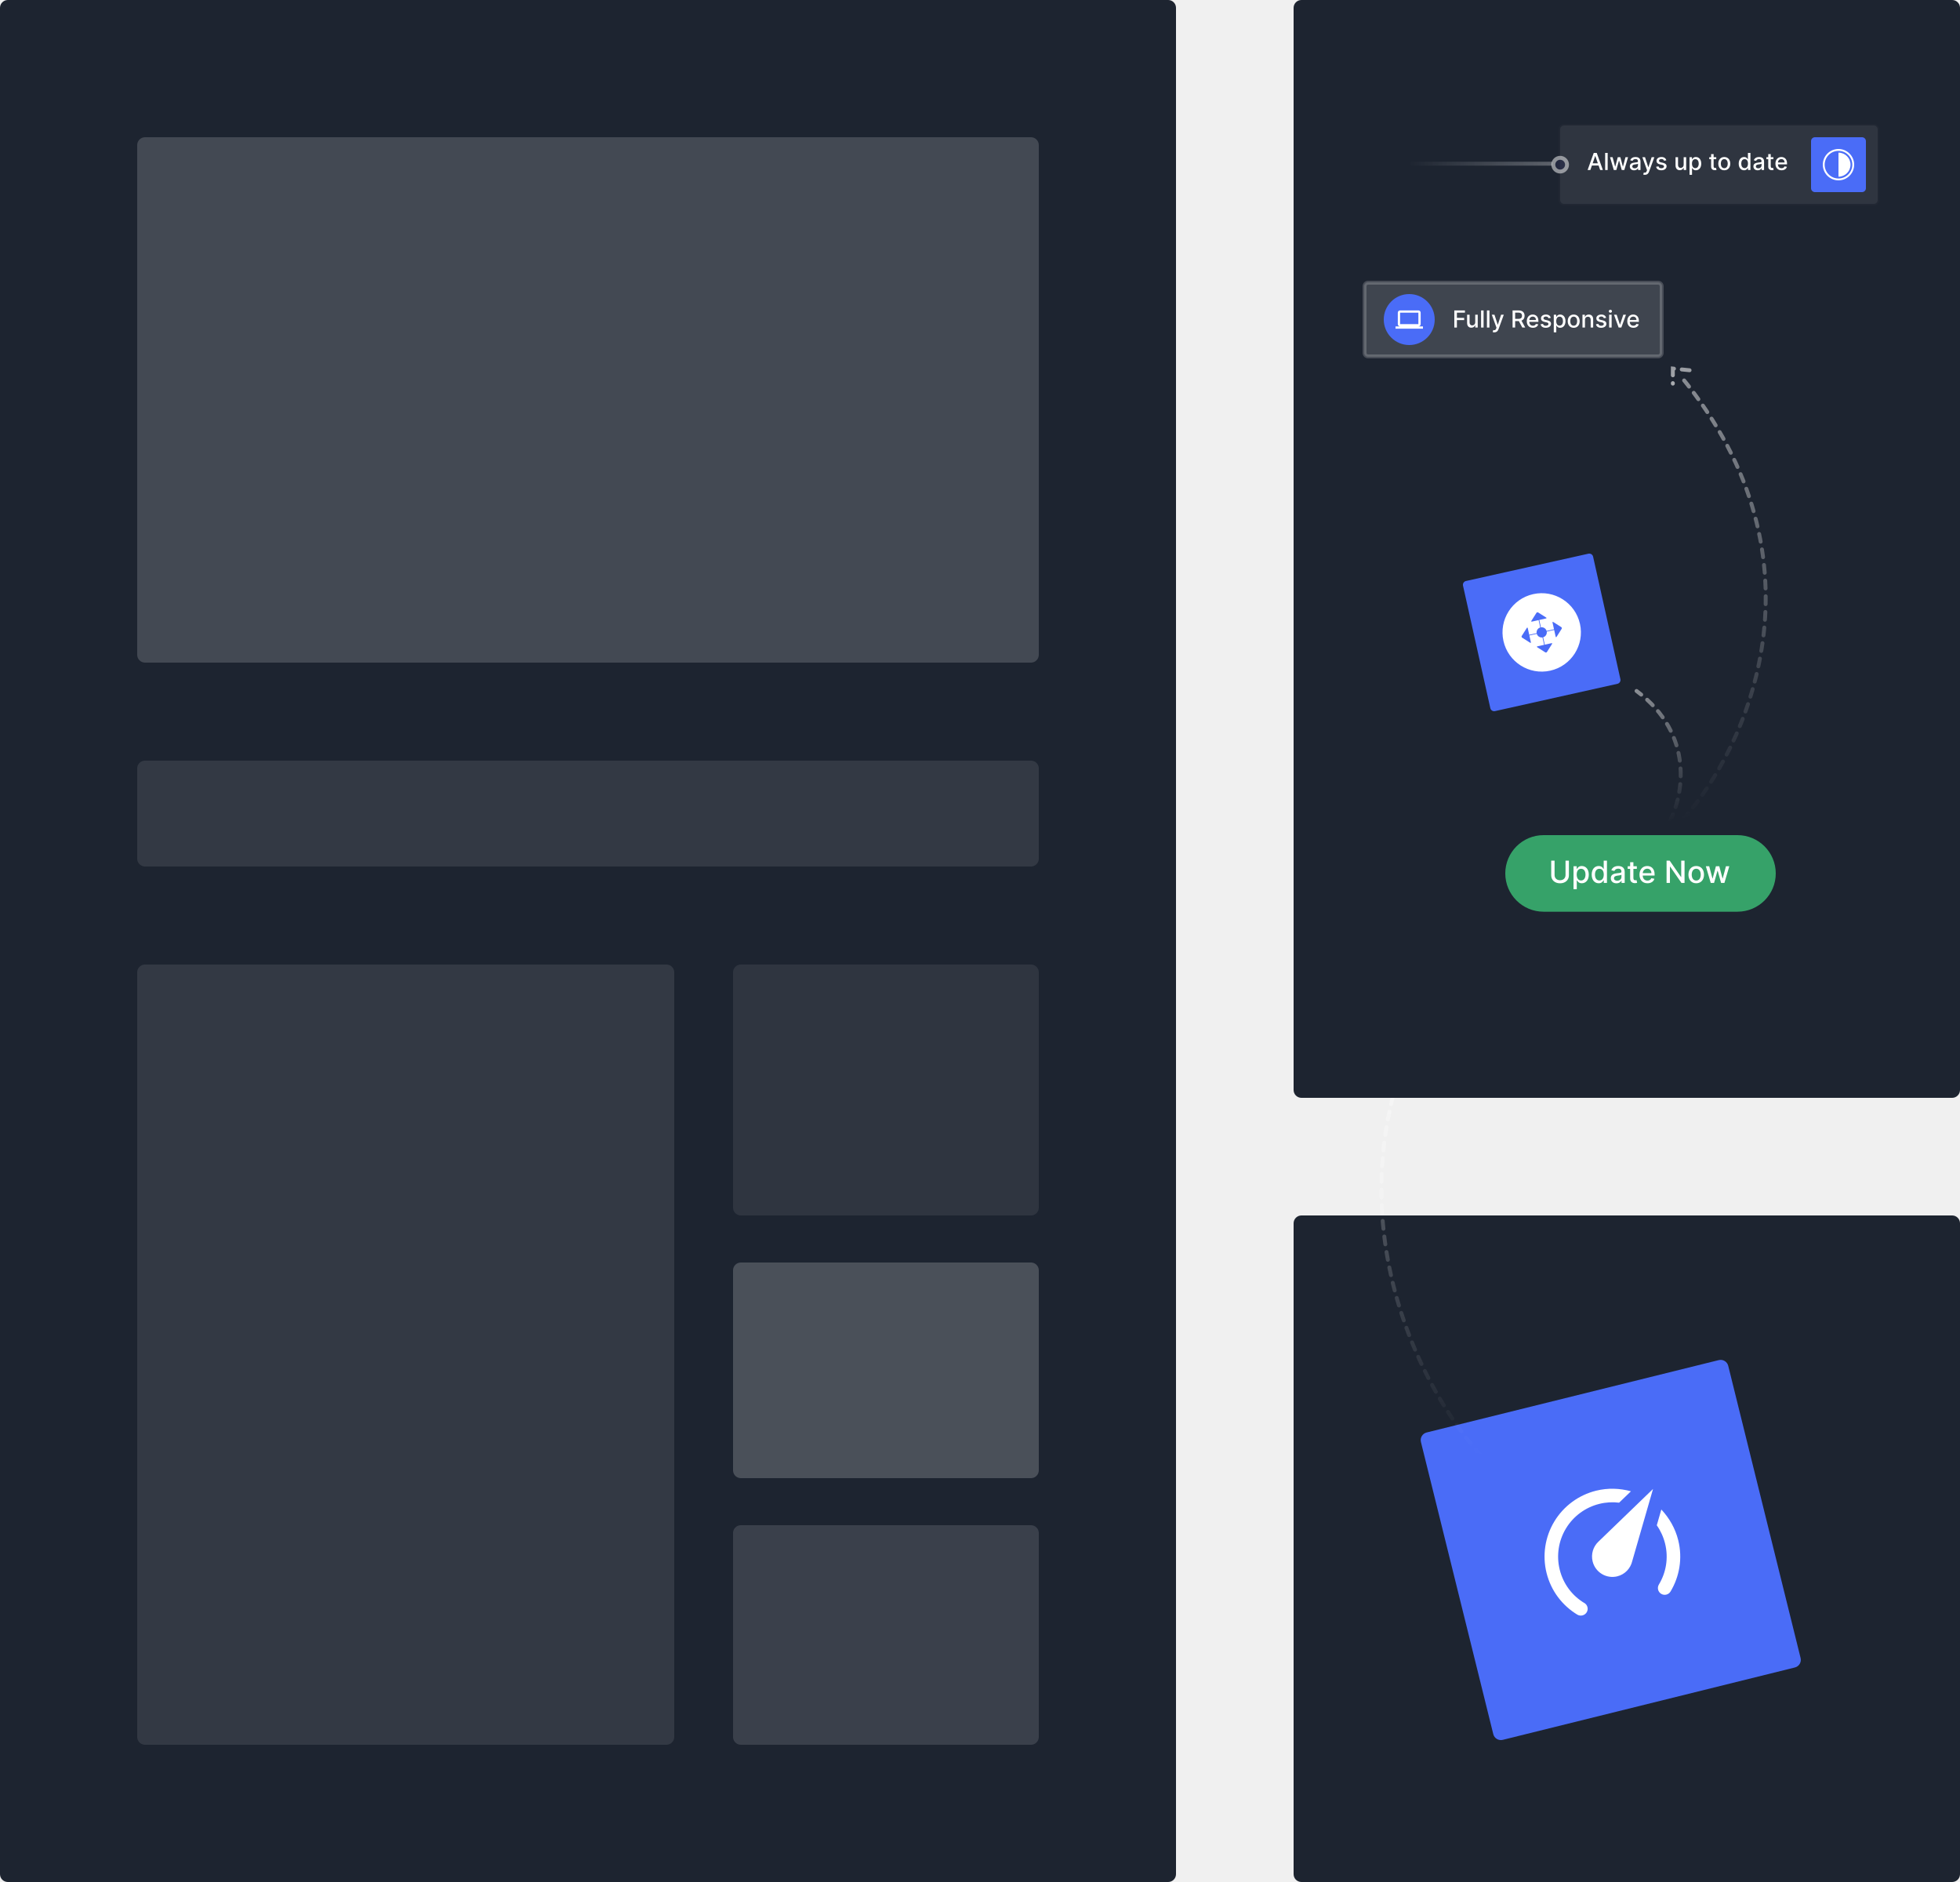
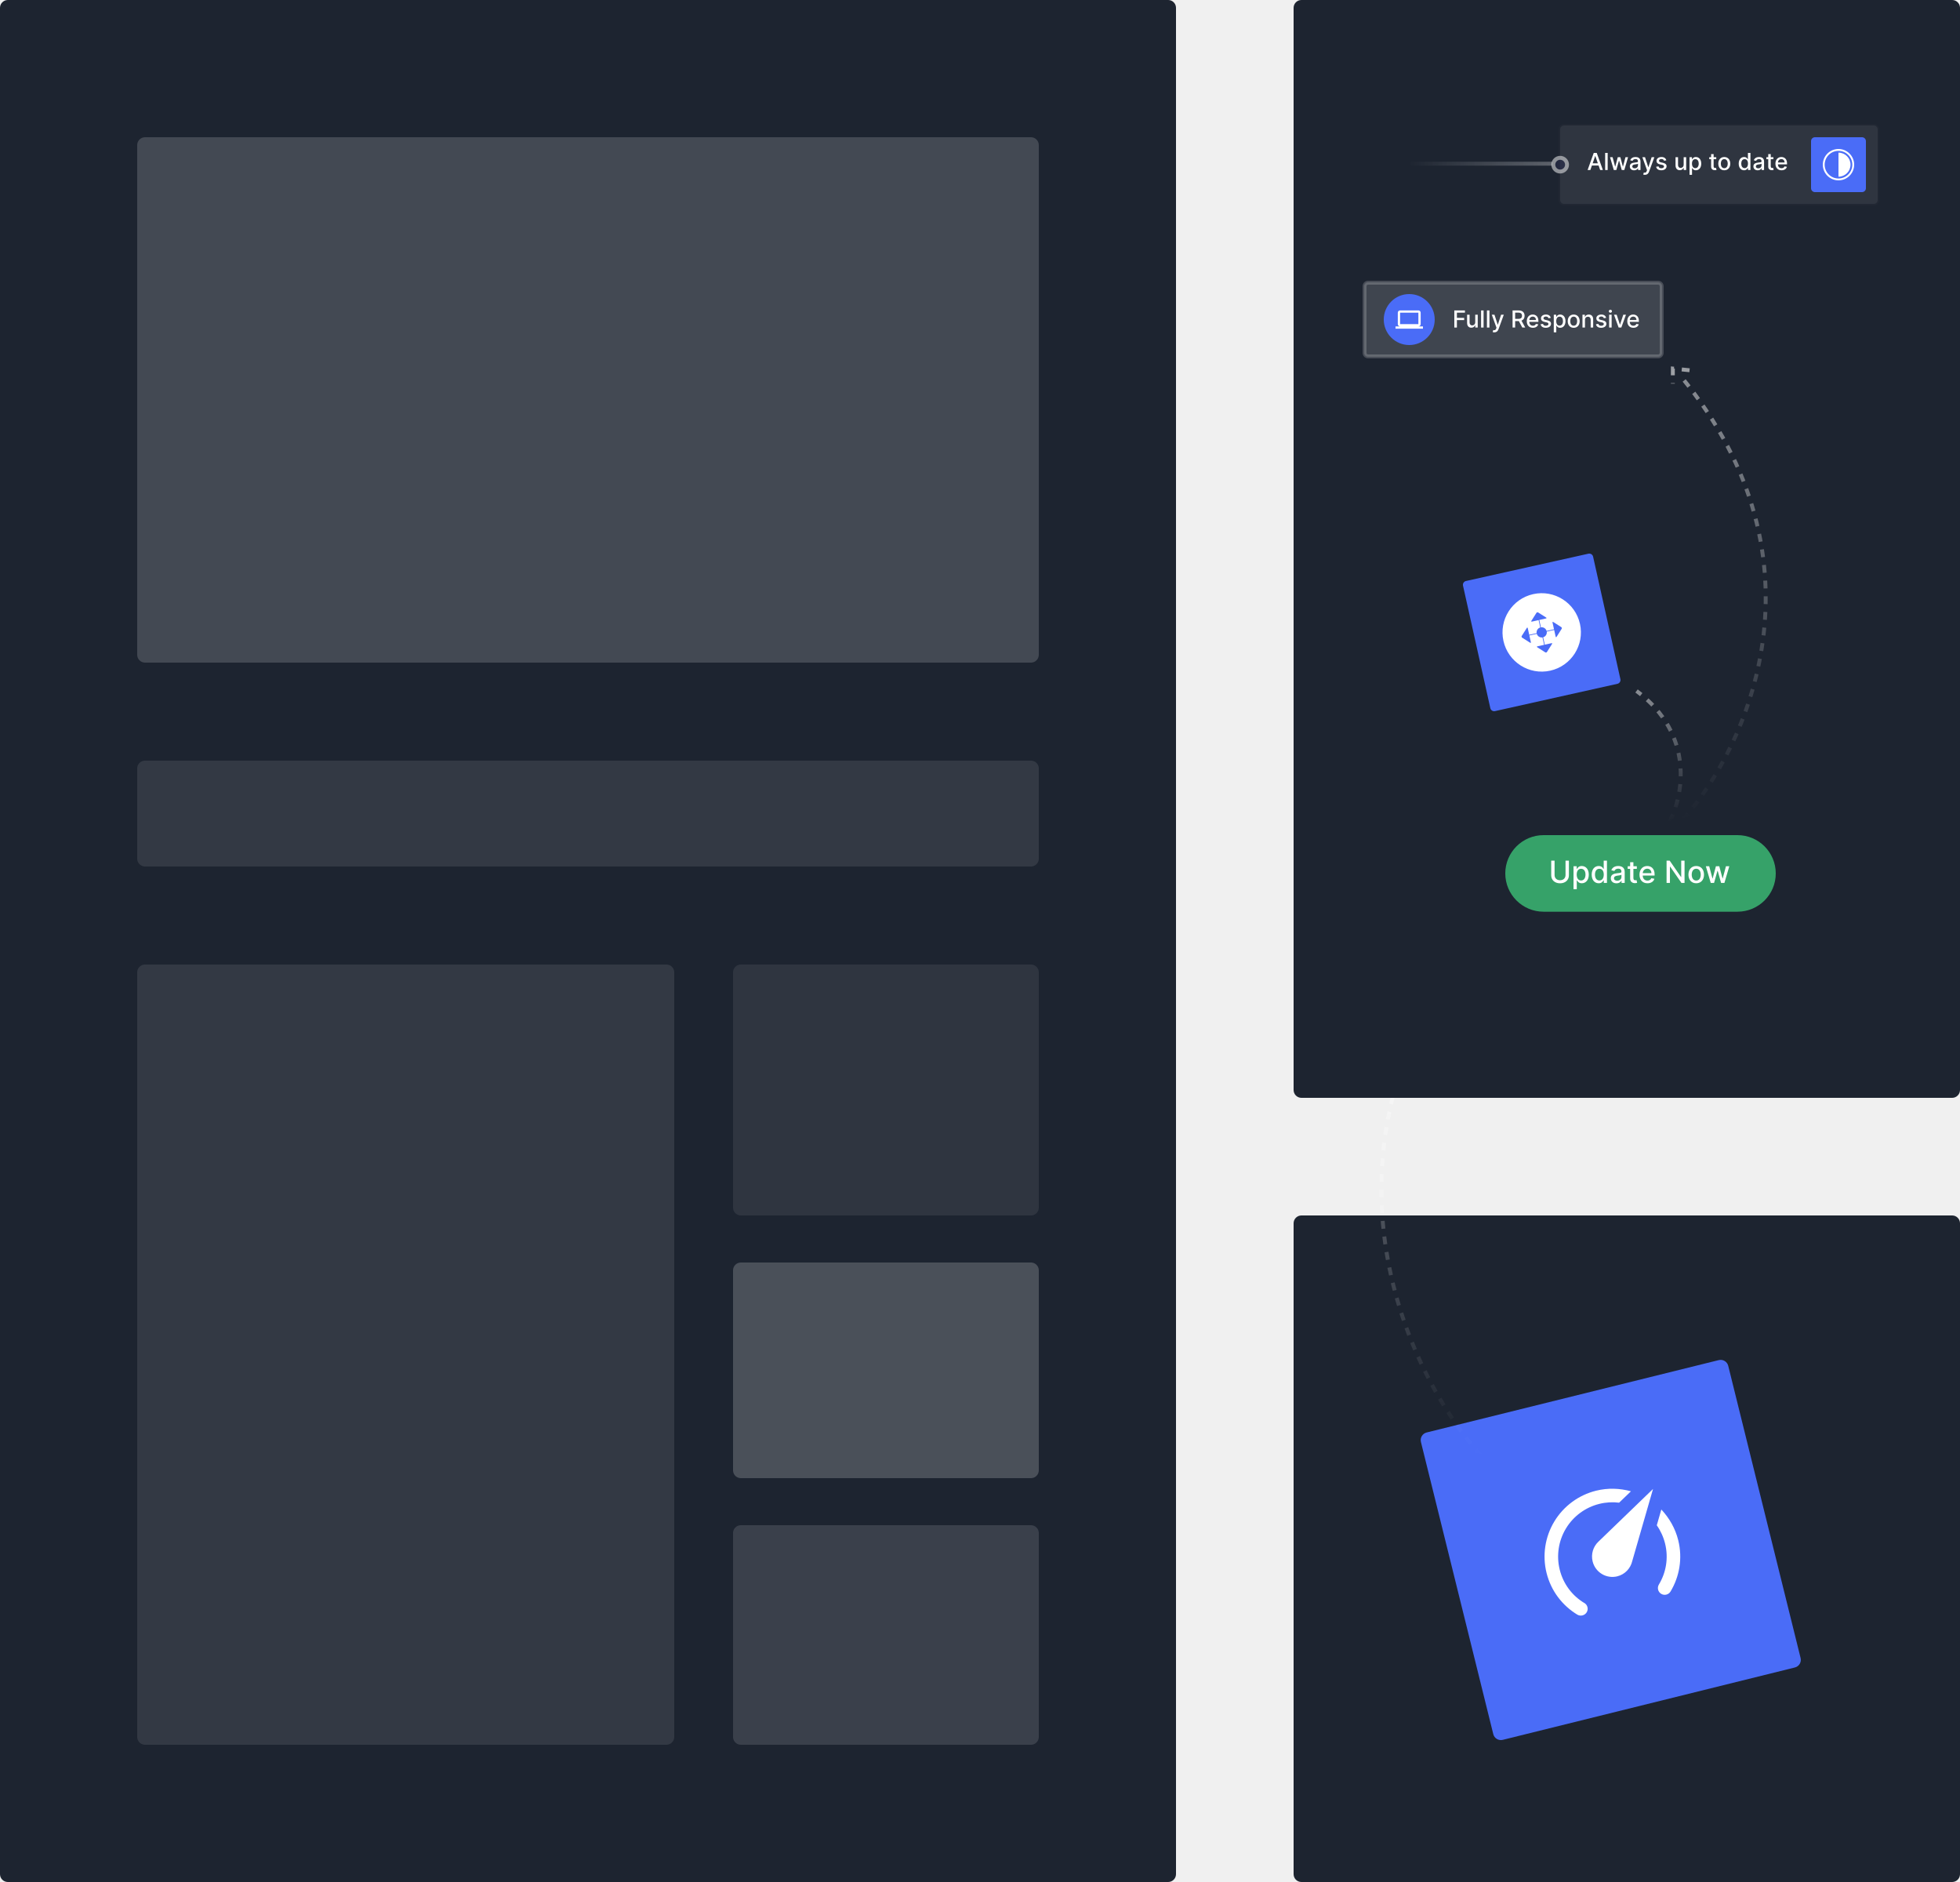
<svg xmlns="http://www.w3.org/2000/svg" width="500" height="480" viewBox="0 0 500 480" fill="none">
  <rect x="330" y="310" width="170" height="170" rx="2" fill="#1D2430" />
  <rect x="362" y="365.831" width="80.765" height="80.765" rx="2" transform="rotate(-13.9128 362 365.831)" fill="#4A6CF7" />
  <path d="M412.572 402.039C411.235 402.37 409.822 402.156 408.643 401.445C407.464 400.734 406.615 399.584 406.284 398.247C405.818 396.366 406.435 394.466 407.718 393.239L421.691 379.757L416.388 398.152C415.956 400.006 414.538 401.552 412.572 402.039ZM407.162 380.2C410.203 379.447 413.25 379.583 416.061 380.349L413.037 383.256C411.434 383.047 409.675 383.144 407.995 383.56C404.43 384.443 401.363 386.705 399.467 389.85C397.571 392.995 397.002 396.764 397.884 400.328C398.804 404.041 401.131 407.03 404.167 408.846L404.183 408.842C405.001 409.334 405.263 410.393 404.77 411.21C404.277 412.028 403.202 412.294 402.389 411.818C398.595 409.531 395.673 405.797 394.525 401.16C393.421 396.705 394.132 391.994 396.502 388.063C398.873 384.132 402.707 381.304 407.162 380.2ZM428.123 392.838C429.271 397.474 428.43 402.14 426.143 405.934C425.646 406.735 424.587 406.997 423.77 406.504C422.952 406.011 422.69 404.953 423.183 404.135C425.016 401.096 425.683 397.382 424.763 393.67C424.347 391.99 423.612 390.389 422.649 389.023L423.808 384.992C425.826 387.166 427.365 389.78 428.123 392.838Z" fill="white" />
  <rect width="300" height="480" rx="2" fill="#1D2430" />
  <rect x="35" y="35" width="230" height="134" rx="2" fill="white" fill-opacity="0.17" />
  <rect opacity="0.1" x="35" y="194" width="230" height="27" rx="2" fill="white" />
  <rect opacity="0.1" x="35" y="246" width="137" height="199" rx="2" fill="white" />
  <rect opacity="0.08" x="187" y="246" width="78" height="64" rx="2" fill="white" />
  <rect opacity="0.2" x="187" y="322" width="78" height="55" rx="2" fill="white" />
  <rect opacity="0.2" x="187" y="389" width="78" height="56" rx="2" fill="white" fill-opacity="0.65" />
-   <path d="M377.795 371.295C358.482 349.772 331.574 292.451 378.448 235.357" stroke="url(#paint0_linear_50_445)" stroke-linecap="round" strokeLinejoin="round" stroke-dasharray="2 2" />
-   <path d="M375.753 233.513L380.883 233V237.617" stroke="url(#paint1_linear_50_445)" stroke-linecap="round" strokeLinejoin="round" stroke-dasharray="2 2" />
+   <path d="M377.795 371.295C358.482 349.772 331.574 292.451 378.448 235.357" stroke="url(#paint0_linear_50_445)" strokeLinecap="round" strokeLinejoin="round" stroke-dasharray="2 2" />
+   <path d="M375.753 233.513L380.883 233V237.617" stroke="url(#paint1_linear_50_445)" strokeLinecap="round" strokeLinejoin="round" stroke-dasharray="2 2" />
  <rect x="330" width="170" height="280" rx="2" fill="#1D2430" />
  <rect x="384" y="213" width="69" height="19.528" rx="9.764" fill="#36A269" />
  <path d="M399.37 219.509V223.177C399.37 223.948 398.838 224.502 397.972 224.502C397.109 224.502 396.574 223.948 396.574 223.177V219.509H395.717V223.246C395.717 224.439 396.61 225.285 397.972 225.285C399.334 225.285 400.23 224.439 400.23 223.246V219.509H399.37Z" fill="white" />
  <path d="M401.41 226.788H402.239V224.527H402.289C402.439 224.799 402.744 225.274 403.521 225.274C404.553 225.274 405.302 224.447 405.302 223.068C405.302 221.687 404.541 220.874 403.512 220.874C402.722 220.874 402.436 221.357 402.289 221.62H402.22V220.93H401.41V226.788ZM402.222 223.06C402.222 222.17 402.611 221.579 403.335 221.579C404.087 221.579 404.464 222.214 404.464 223.06C404.464 223.914 404.075 224.566 403.335 224.566C402.622 224.566 402.222 223.956 402.222 223.06Z" fill="white" />
  <path d="M407.826 225.274C408.602 225.274 408.908 224.799 409.057 224.527H409.127V225.19H409.937V219.509H409.107V221.62H409.057C408.908 221.357 408.625 220.874 407.831 220.874C406.802 220.874 406.045 221.687 406.045 223.068C406.045 224.447 406.791 225.274 407.826 225.274ZM408.009 224.566C407.268 224.566 406.883 223.914 406.883 223.06C406.883 222.214 407.26 221.579 408.009 221.579C408.733 221.579 409.121 222.17 409.121 223.06C409.121 223.956 408.725 224.566 408.009 224.566Z" fill="white" />
  <path d="M412.36 225.285C413.065 225.285 413.462 224.927 413.62 224.608H413.653V225.19H414.463V222.361C414.463 221.121 413.487 220.874 412.81 220.874C412.039 220.874 411.329 221.185 411.051 221.962L411.831 222.139C411.953 221.837 412.263 221.545 412.821 221.545C413.356 221.545 413.631 221.826 413.631 222.308V222.328C413.631 222.63 413.32 222.624 412.555 222.713C411.747 222.808 410.921 223.018 410.921 223.986C410.921 224.824 411.55 225.285 412.36 225.285ZM412.541 224.619C412.072 224.619 411.734 224.408 411.734 223.998C411.734 223.554 412.127 223.396 412.607 223.332C412.876 223.296 413.514 223.224 413.634 223.104V223.654C413.634 224.158 413.231 224.619 412.541 224.619Z" fill="white" />
  <path d="M417.557 220.93H416.683V219.909H415.853V220.93H415.229V221.595H415.853V224.111C415.851 224.885 416.442 225.26 417.096 225.246C417.36 225.243 417.537 225.193 417.634 225.157L417.485 224.472C417.429 224.483 417.326 224.508 417.193 224.508C416.924 224.508 416.683 224.419 416.683 223.939V221.595H417.557V220.93Z" fill="white" />
  <path d="M420.265 225.276C421.194 225.276 421.851 224.819 422.04 224.125L421.255 223.984C421.105 224.386 420.745 224.591 420.273 224.591C419.563 224.591 419.086 224.131 419.064 223.31H422.093V223.016C422.093 221.476 421.172 220.874 420.206 220.874C419.019 220.874 418.237 221.778 418.237 223.088C418.237 224.411 419.008 225.276 420.265 225.276ZM419.066 222.688C419.1 222.084 419.538 221.559 420.212 221.559C420.856 221.559 421.277 222.036 421.28 222.688H419.066Z" fill="white" />
  <path d="M429.732 219.509H428.883V223.681H428.83L425.94 219.509H425.147V225.19H426.004V221.024H426.057L428.944 225.19H429.732V219.509Z" fill="white" />
  <path d="M432.71 225.276C433.912 225.276 434.697 224.397 434.697 223.079C434.697 221.753 433.912 220.874 432.71 220.874C431.509 220.874 430.724 221.753 430.724 223.079C430.724 224.397 431.509 225.276 432.71 225.276ZM432.713 224.58C431.928 224.58 431.562 223.895 431.562 223.077C431.562 222.261 431.928 221.568 432.713 221.568C433.493 221.568 433.859 222.261 433.859 223.077C433.859 223.895 433.493 224.58 432.713 224.58Z" fill="white" />
  <path d="M436.416 225.19H437.26L438.125 222.114H438.189L439.054 225.19H439.9L441.151 220.93H440.294L439.465 224.045H439.423L438.591 220.93H437.734L436.896 224.059H436.855L436.02 220.93H435.163L436.416 225.19Z" fill="white" />
-   <path d="M429.313 209C445.373 191.102 467.749 143.437 428.77 95.96" stroke="url(#paint2_linear_50_445)" stroke-linecap="round" strokeLinejoin="round" stroke-dasharray="2 2" />
-   <path d="M431.011 94.427L426.746 94V97.839" stroke="url(#paint3_linear_50_445)" stroke-linecap="round" strokeLinejoin="round" stroke-dasharray="2 2" />
-   <path d="M425.919 209.552C429.35 203.094 432.466 187.389 417.488 176.228" stroke="url(#paint4_linear_50_445)" strokeWidth="0.7" stroke-linecap="round" strokeLinejoin="round" stroke-dasharray="2 2" />
+   <path d="M429.313 209C445.373 191.102 467.749 143.437 428.77 95.96" stroke="url(#paint2_linear_50_445)" strokeLinecap="round" strokeLinejoin="round" stroke-dasharray="2 2" />
+   <path d="M431.011 94.427L426.746 94V97.839" stroke="url(#paint3_linear_50_445)" strokeLinecap="round" strokeLinejoin="round" stroke-dasharray="2 2" />
+   <path d="M425.919 209.552C429.35 203.094 432.466 187.389 417.488 176.228" stroke="url(#paint4_linear_50_445)" strokeWidth="0.7" strokeLinecap="round" strokeLinejoin="round" stroke-dasharray="2 2" />
  <rect x="348" y="72" width="76" height="19" rx="1" fill="white" fill-opacity="0.15" />
  <rect x="348.1" y="72.1" width="75.8" height="18.8" rx="0.9" stroke="white" stroke-opacity="0.19" strokeWidth="0.2" />
  <path d="M371 83.538H371.658V81.636H373.512V81.071H371.658V79.742H373.706V79.175H371V83.538Z" fill="white" />
  <path d="M376.333 82.181C376.335 82.737 375.921 83.001 375.563 83.001C375.169 83.001 374.896 82.716 374.896 82.271V80.266H374.259V82.347C374.259 83.159 374.705 83.581 375.333 83.581C375.825 83.581 376.16 83.321 376.311 82.972H376.345V83.538H376.972V80.266H376.333V82.181Z" fill="white" />
  <path d="M378.465 79.175H377.828V83.538H378.465V79.175Z" fill="white" />
  <path d="M379.959 79.175H379.322V83.538H379.959V79.175Z" fill="white" />
  <path d="M381.219 84.766C381.745 84.766 382.077 84.491 382.267 83.975L383.62 80.272L382.932 80.266L382.103 82.805H382.069L381.24 80.266H380.558L381.756 83.581L381.677 83.798C381.515 84.233 381.287 84.269 380.938 84.173L380.784 84.695C380.861 84.729 381.027 84.766 381.219 84.766Z" fill="white" />
  <path d="M385.859 83.538H386.518V81.887H387.413C387.428 81.887 387.44 81.887 387.455 81.887L388.342 83.538H389.092L388.124 81.772C388.659 81.574 388.925 81.129 388.925 80.543C388.925 79.739 388.427 79.175 387.415 79.175H385.859V83.538ZM386.518 81.32V79.739H387.344C387.994 79.739 388.263 80.048 388.263 80.543C388.263 81.035 387.994 81.32 387.353 81.32H386.518Z" fill="white" />
  <path d="M391.045 83.604C391.759 83.604 392.264 83.253 392.409 82.72L391.806 82.612C391.691 82.921 391.414 83.078 391.051 83.078C390.506 83.078 390.139 82.724 390.122 82.094H392.449V81.868C392.449 80.685 391.742 80.223 391 80.223C390.088 80.223 389.487 80.918 389.487 81.923C389.487 82.94 390.08 83.604 391.045 83.604ZM390.124 81.617C390.15 81.152 390.487 80.749 391.004 80.749C391.499 80.749 391.823 81.116 391.825 81.617H390.124Z" fill="white" />
  <path d="M395.608 81.065C395.476 80.555 395.078 80.223 394.37 80.223C393.631 80.223 393.107 80.613 393.107 81.192C393.107 81.657 393.388 81.966 394.002 82.102L394.556 82.224C394.871 82.294 395.018 82.435 395.018 82.639C395.018 82.893 394.748 83.091 394.33 83.091C393.949 83.091 393.703 82.927 393.627 82.605L393.011 82.699C393.118 83.278 393.599 83.604 394.334 83.604C395.125 83.604 395.672 83.185 395.672 82.592C395.672 82.13 395.378 81.844 394.777 81.706L394.257 81.587C393.897 81.501 393.742 81.38 393.744 81.158C393.742 80.907 394.015 80.728 394.377 80.728C394.773 80.728 394.956 80.947 395.031 81.167L395.608 81.065Z" fill="white" />
  <path d="M396.373 84.766H397.01V83.029H397.048C397.163 83.238 397.398 83.602 397.994 83.602C398.787 83.602 399.362 82.967 399.362 81.908C399.362 80.847 398.778 80.223 397.988 80.223C397.381 80.223 397.161 80.594 397.048 80.796H396.995V80.266H396.373V84.766ZM396.997 81.902C396.997 81.218 397.295 80.764 397.851 80.764C398.429 80.764 398.719 81.252 398.719 81.902C398.719 82.558 398.42 83.059 397.851 83.059C397.304 83.059 396.997 82.59 396.997 81.902Z" fill="white" />
  <path d="M401.454 83.604C402.377 83.604 402.98 82.929 402.98 81.917C402.98 80.898 402.377 80.223 401.454 80.223C400.532 80.223 399.929 80.898 399.929 81.917C399.929 82.929 400.532 83.604 401.454 83.604ZM401.456 83.07C400.854 83.07 400.572 82.543 400.572 81.915C400.572 81.288 400.854 80.756 401.456 80.756C402.055 80.756 402.336 81.288 402.336 81.915C402.336 82.543 402.055 83.07 401.456 83.07Z" fill="white" />
  <path d="M404.328 81.595C404.328 81.073 404.648 80.775 405.091 80.775C405.523 80.775 405.786 81.058 405.786 81.533V83.538H406.423V81.457C406.423 80.647 405.977 80.223 405.308 80.223C404.816 80.223 404.494 80.451 404.343 80.798H404.303V80.266H403.691V83.538H404.328V81.595Z" fill="white" />
  <path d="M409.729 81.065C409.597 80.555 409.199 80.223 408.491 80.223C407.752 80.223 407.228 80.613 407.228 81.192C407.228 81.657 407.509 81.966 408.123 82.102L408.677 82.224C408.992 82.294 409.139 82.435 409.139 82.639C409.139 82.893 408.869 83.091 408.451 83.091C408.07 83.091 407.825 82.927 407.748 82.605L407.132 82.699C407.239 83.278 407.72 83.604 408.455 83.604C409.246 83.604 409.793 83.185 409.793 82.592C409.793 82.13 409.499 81.844 408.898 81.706L408.379 81.587C408.018 81.501 407.863 81.38 407.865 81.158C407.863 80.907 408.136 80.728 408.498 80.728C408.894 80.728 409.077 80.947 409.152 81.167L409.729 81.065Z" fill="white" />
  <path d="M410.494 83.538H411.131V80.266H410.494V83.538ZM410.816 79.761C411.035 79.761 411.218 79.59 411.218 79.381C411.218 79.173 411.035 79 410.816 79C410.594 79 410.413 79.173 410.413 79.381C410.413 79.59 410.594 79.761 410.816 79.761Z" fill="white" />
  <path d="M414.788 80.266H414.104L413.277 82.784H413.243L412.414 80.266H411.73L412.919 83.538H413.601L414.788 80.266Z" fill="white" />
  <path d="M416.68 83.604C417.393 83.604 417.898 83.253 418.043 82.72L417.44 82.612C417.325 82.921 417.048 83.078 416.686 83.078C416.141 83.078 415.774 82.724 415.757 82.094H418.084V81.868C418.084 80.685 417.376 80.223 416.635 80.223C415.723 80.223 415.122 80.918 415.122 81.923C415.122 82.94 415.714 83.604 416.68 83.604ZM415.759 81.617C415.785 81.152 416.121 80.749 416.639 80.749C417.134 80.749 417.457 81.116 417.46 81.617H415.759Z" fill="white" />
  <circle cx="359.5" cy="81.5" r="6.5" fill="#4A6CF7" />
  <path d="M357.167 79.75H361.833V82.667H357.167V79.75ZM361.833 83.25C361.988 83.25 362.136 83.189 362.246 83.079C362.355 82.97 362.417 82.821 362.417 82.667V79.75C362.417 79.426 362.154 79.167 361.833 79.167H357.167C356.843 79.167 356.583 79.426 356.583 79.75V82.667C356.583 82.821 356.645 82.97 356.754 83.079C356.864 83.189 357.012 83.25 357.167 83.25H356V83.833H363V83.25H361.833Z" fill="white" />
  <rect x="373" y="148.4" width="34" height="34" rx="1" transform="rotate(-12.5713 373 148.4)" fill="#4A6CF7" />
  <circle cx="393.293" cy="161.293" r="10" transform="rotate(-12.5713 393.293 161.293)" fill="white" />
  <g clip-path="url(#clip0_50_445)">
    <path d="M398.281 159.94L396.256 158.654C396.106 158.558 396.015 158.621 396.054 158.796L396.433 160.496L394.539 160.919C394.355 160.293 393.738 159.901 393.094 160L392.675 158.119L394.375 157.74C394.55 157.701 394.569 157.593 394.418 157.497L392.393 156.21C392.242 156.115 392.043 156.159 391.948 156.309L390.661 158.335C390.565 158.485 390.629 158.576 390.803 158.537L392.504 158.158L392.923 160.037C392.298 160.222 391.905 160.838 392.005 161.483L390.111 161.905L389.732 160.206C389.693 160.031 389.584 160.012 389.489 160.163L388.202 162.188C388.106 162.338 388.151 162.538 388.301 162.633L390.326 163.92C390.477 164.015 390.567 163.952 390.528 163.778L390.149 162.076L392.04 161.654C392.225 162.279 392.842 162.672 393.486 162.572L393.908 164.464L392.208 164.843C392.034 164.882 392.015 164.991 392.165 165.086L394.191 166.373C394.341 166.468 394.54 166.424 394.636 166.274L395.923 164.248C396.018 164.098 395.955 164.007 395.78 164.046L394.082 164.425L393.661 162.536C394.286 162.351 394.678 161.735 394.579 161.091L396.471 160.669L396.85 162.369C396.889 162.544 396.997 162.563 397.093 162.412L398.38 160.387C398.476 160.236 398.432 160.036 398.281 159.94Z" fill="#4A6CF7" />
  </g>
  <g opacity="0.08">
    <rect x="398" y="32" width="81" height="20" rx="1" fill="white" />
    <rect x="398.1" y="32.1" width="80.8" height="19.8" rx="0.9" stroke="white" stroke-opacity="0.19" strokeWidth="0.2" />
  </g>
  <rect x="462" y="35" width="14" height="14" rx="1" fill="#4A6CF7" />
  <path d="M468.998 38C466.791 38 465 39.791 465 41.998C465 44.209 466.791 46 468.998 46C471.209 46 473 44.209 473 41.998C473 39.791 471.209 38 468.998 38ZM469 45.524C467.054 45.524 465.476 43.946 465.476 42C465.476 40.054 467.054 38.476 469 38.476C470.946 38.476 472.524 40.054 472.524 42C472.524 43.946 470.946 45.524 469 45.524ZM469 38.928V45.069C470.694 45.069 472.071 43.692 472.071 41.998C472.071 40.308 470.694 38.928 469 38.928Z" fill="white" />
  <path d="M405.699 43.364L406.099 42.209H407.804L408.202 43.364H408.901L407.331 39H406.57L405 43.364H405.699ZM406.291 41.655L406.935 39.793H406.969L407.612 41.655H406.291Z" fill="white" />
  <path d="M410.117 39H409.48V43.364H410.117V39Z" fill="white" />
  <path d="M411.684 43.364H412.332L412.996 41.001H413.045L413.71 43.364H414.36L415.321 40.091H414.663L414.026 42.484H413.994L413.354 40.091H412.696L412.053 42.494H412.021L411.379 40.091H410.721L411.684 43.364Z" fill="white" />
  <path d="M416.878 43.436C417.419 43.436 417.724 43.161 417.845 42.916H417.871V43.364H418.493V41.19C418.493 40.238 417.743 40.048 417.223 40.048C416.631 40.048 416.085 40.287 415.872 40.883L416.471 41.02C416.565 40.788 416.803 40.564 417.232 40.564C417.643 40.564 417.854 40.779 417.854 41.15V41.165C417.854 41.397 417.615 41.393 417.027 41.461C416.407 41.533 415.772 41.695 415.772 42.439C415.772 43.082 416.256 43.436 416.878 43.436ZM417.017 42.925C416.656 42.925 416.396 42.763 416.396 42.447C416.396 42.106 416.699 41.985 417.068 41.936C417.274 41.908 417.764 41.853 417.856 41.761V42.183C417.856 42.571 417.547 42.925 417.017 42.925Z" fill="white" />
  <path d="M419.627 44.591C420.153 44.591 420.486 44.316 420.675 43.8L422.028 40.097L421.34 40.091L420.511 42.631H420.477L419.648 40.091H418.967L420.164 43.406L420.085 43.624C419.923 44.058 419.695 44.094 419.346 43.999L419.192 44.521C419.269 44.555 419.435 44.591 419.627 44.591Z" fill="white" />
  <path d="M425.081 40.89C424.949 40.381 424.551 40.048 423.843 40.048C423.104 40.048 422.58 40.438 422.58 41.018C422.58 41.482 422.861 41.791 423.475 41.928L424.029 42.049C424.344 42.119 424.491 42.26 424.491 42.465C424.491 42.718 424.22 42.916 423.803 42.916C423.421 42.916 423.176 42.752 423.1 42.43L422.484 42.524C422.59 43.104 423.072 43.43 423.807 43.43C424.597 43.43 425.145 43.01 425.145 42.418C425.145 41.955 424.851 41.67 424.25 41.531L423.73 41.412C423.37 41.327 423.215 41.205 423.217 40.984C423.215 40.732 423.487 40.553 423.85 40.553C424.246 40.553 424.429 40.773 424.504 40.992L425.081 40.89Z" fill="white" />
  <path d="M429.507 42.006C429.509 42.562 429.095 42.827 428.737 42.827C428.343 42.827 428.07 42.541 428.07 42.096V40.091H427.433V42.173C427.433 42.984 427.879 43.406 428.507 43.406C428.999 43.406 429.334 43.146 429.485 42.797H429.519V43.364H430.146V40.091H429.507V42.006Z" fill="white" />
  <path d="M431.002 44.591H431.639V42.854H431.677C431.792 43.063 432.027 43.428 432.623 43.428C433.416 43.428 433.991 42.793 433.991 41.734C433.991 40.673 433.407 40.048 432.617 40.048C432.01 40.048 431.79 40.419 431.677 40.621H431.624V40.091H431.002V44.591ZM431.626 41.727C431.626 41.043 431.924 40.59 432.48 40.59C433.058 40.59 433.348 41.077 433.348 41.727C433.348 42.383 433.049 42.884 432.48 42.884C431.933 42.884 431.626 42.416 431.626 41.727Z" fill="white" />
  <path d="M437.82 40.091H437.149V39.307H436.512V40.091H436.033V40.602H436.512V42.535C436.51 43.129 436.964 43.417 437.467 43.406C437.669 43.404 437.806 43.366 437.88 43.338L437.765 42.812C437.722 42.82 437.644 42.84 437.541 42.84C437.335 42.84 437.149 42.771 437.149 42.403V40.602H437.82V40.091Z" fill="white" />
  <path d="M439.869 43.43C440.791 43.43 441.394 42.754 441.394 41.742C441.394 40.724 440.791 40.048 439.869 40.048C438.946 40.048 438.343 40.724 438.343 41.742C438.343 42.754 438.946 43.43 439.869 43.43ZM439.871 42.895C439.268 42.895 438.987 42.369 438.987 41.74C438.987 41.114 439.268 40.581 439.871 40.581C440.469 40.581 440.751 41.114 440.751 41.74C440.751 42.369 440.469 42.895 439.871 42.895Z" fill="white" />
  <path d="M444.918 43.428C445.515 43.428 445.749 43.063 445.864 42.854H445.918V43.364H446.54V39H445.903V40.621H445.864C445.749 40.419 445.532 40.048 444.923 40.048C444.132 40.048 443.55 40.673 443.55 41.734C443.55 42.793 444.124 43.428 444.918 43.428ZM445.059 42.884C444.49 42.884 444.194 42.383 444.194 41.727C444.194 41.077 444.484 40.59 445.059 40.59C445.615 40.59 445.913 41.043 445.913 41.727C445.913 42.416 445.609 42.884 445.059 42.884Z" fill="white" />
  <path d="M448.401 43.436C448.943 43.436 449.247 43.161 449.369 42.916H449.394V43.364H450.017V41.19C450.017 40.238 449.267 40.048 448.747 40.048C448.154 40.048 447.609 40.287 447.396 40.883L447.994 41.02C448.088 40.788 448.327 40.564 448.755 40.564C449.166 40.564 449.377 40.779 449.377 41.15V41.165C449.377 41.397 449.139 41.393 448.551 41.461C447.931 41.533 447.296 41.695 447.296 42.439C447.296 43.082 447.779 43.436 448.401 43.436ZM448.54 42.925C448.18 42.925 447.92 42.763 447.92 42.447C447.92 42.106 448.222 41.985 448.591 41.936C448.798 41.908 449.288 41.853 449.379 41.761V42.183C449.379 42.571 449.07 42.925 448.54 42.925Z" fill="white" />
  <path d="M452.393 40.091H451.722V39.307H451.085V40.091H450.605V40.602H451.085V42.535C451.082 43.129 451.536 43.417 452.039 43.406C452.241 43.404 452.378 43.366 452.452 43.338L452.337 42.812C452.295 42.82 452.216 42.84 452.114 42.84C451.907 42.84 451.722 42.771 451.722 42.403V40.602H452.393V40.091Z" fill="white" />
  <path d="M454.473 43.43C455.187 43.43 455.692 43.078 455.836 42.545L455.233 42.437C455.118 42.746 454.841 42.903 454.479 42.903C453.934 42.903 453.567 42.55 453.55 41.919H455.877V41.693C455.877 40.511 455.17 40.048 454.428 40.048C453.516 40.048 452.915 40.743 452.915 41.749C452.915 42.765 453.508 43.43 454.473 43.43ZM453.552 41.442C453.578 40.977 453.915 40.575 454.432 40.575C454.927 40.575 455.251 40.941 455.253 41.442H453.552Z" fill="white" />
  <circle opacity="0.5" cx="398" cy="42" r="1.75" fill="#282C4D" stroke="white" strokeWidth="0.5" />
  <line x1="347" y1="41.75" x2="396" y2="41.75" stroke="url(#paint5_linear_50_445)" strokeWidth="0.5" />
  <defs>
    <linearGradient id="paint0_linear_50_445" x1="374.3" y1="234.975" x2="361.897" y2="369.833" gradientUnits="userSpaceOnUse">
      <stop stop-color="white" stop-opacity="0.48" />
      <stop offset="1" stop-color="white" stop-opacity="0" />
    </linearGradient>
    <linearGradient id="paint1_linear_50_445" x1="378.318" y1="233" x2="378.318" y2="237.617" gradientUnits="userSpaceOnUse">
      <stop stop-color="white" stop-opacity="0.55" />
      <stop offset="1" stop-color="white" stop-opacity="0.62" />
    </linearGradient>
    <linearGradient id="paint2_linear_50_445" x1="432.22" y1="95.642" x2="442.533" y2="207.784" gradientUnits="userSpaceOnUse">
      <stop stop-color="white" stop-opacity="0.48" />
      <stop offset="1" stop-color="white" stop-opacity="0" />
    </linearGradient>
    <linearGradient id="paint3_linear_50_445" x1="428.878" y1="94" x2="428.878" y2="97.839" gradientUnits="userSpaceOnUse">
      <stop stop-color="white" stop-opacity="0.55" />
      <stop offset="1" stop-color="white" stop-opacity="0.62" />
    </linearGradient>
    <linearGradient id="paint4_linear_50_445" x1="418.483" y1="175.882" x2="429.732" y2="208.225" gradientUnits="userSpaceOnUse">
      <stop stop-color="white" stop-opacity="0.48" />
      <stop offset="1" stop-color="white" stop-opacity="0" />
    </linearGradient>
    <linearGradient id="paint5_linear_50_445" x1="396" y1="42" x2="359.25" y2="42" gradientUnits="userSpaceOnUse">
      <stop stop-color="white" stop-opacity="0.28" />
      <stop offset="1" stop-color="white" stop-opacity="0" />
    </linearGradient>
    <clipPath id="clip0_50_445">
      <rect width="12" height="12" fill="white" transform="translate(386.13 156.742) rotate(-12.5713)" />
    </clipPath>
  </defs>
</svg>
